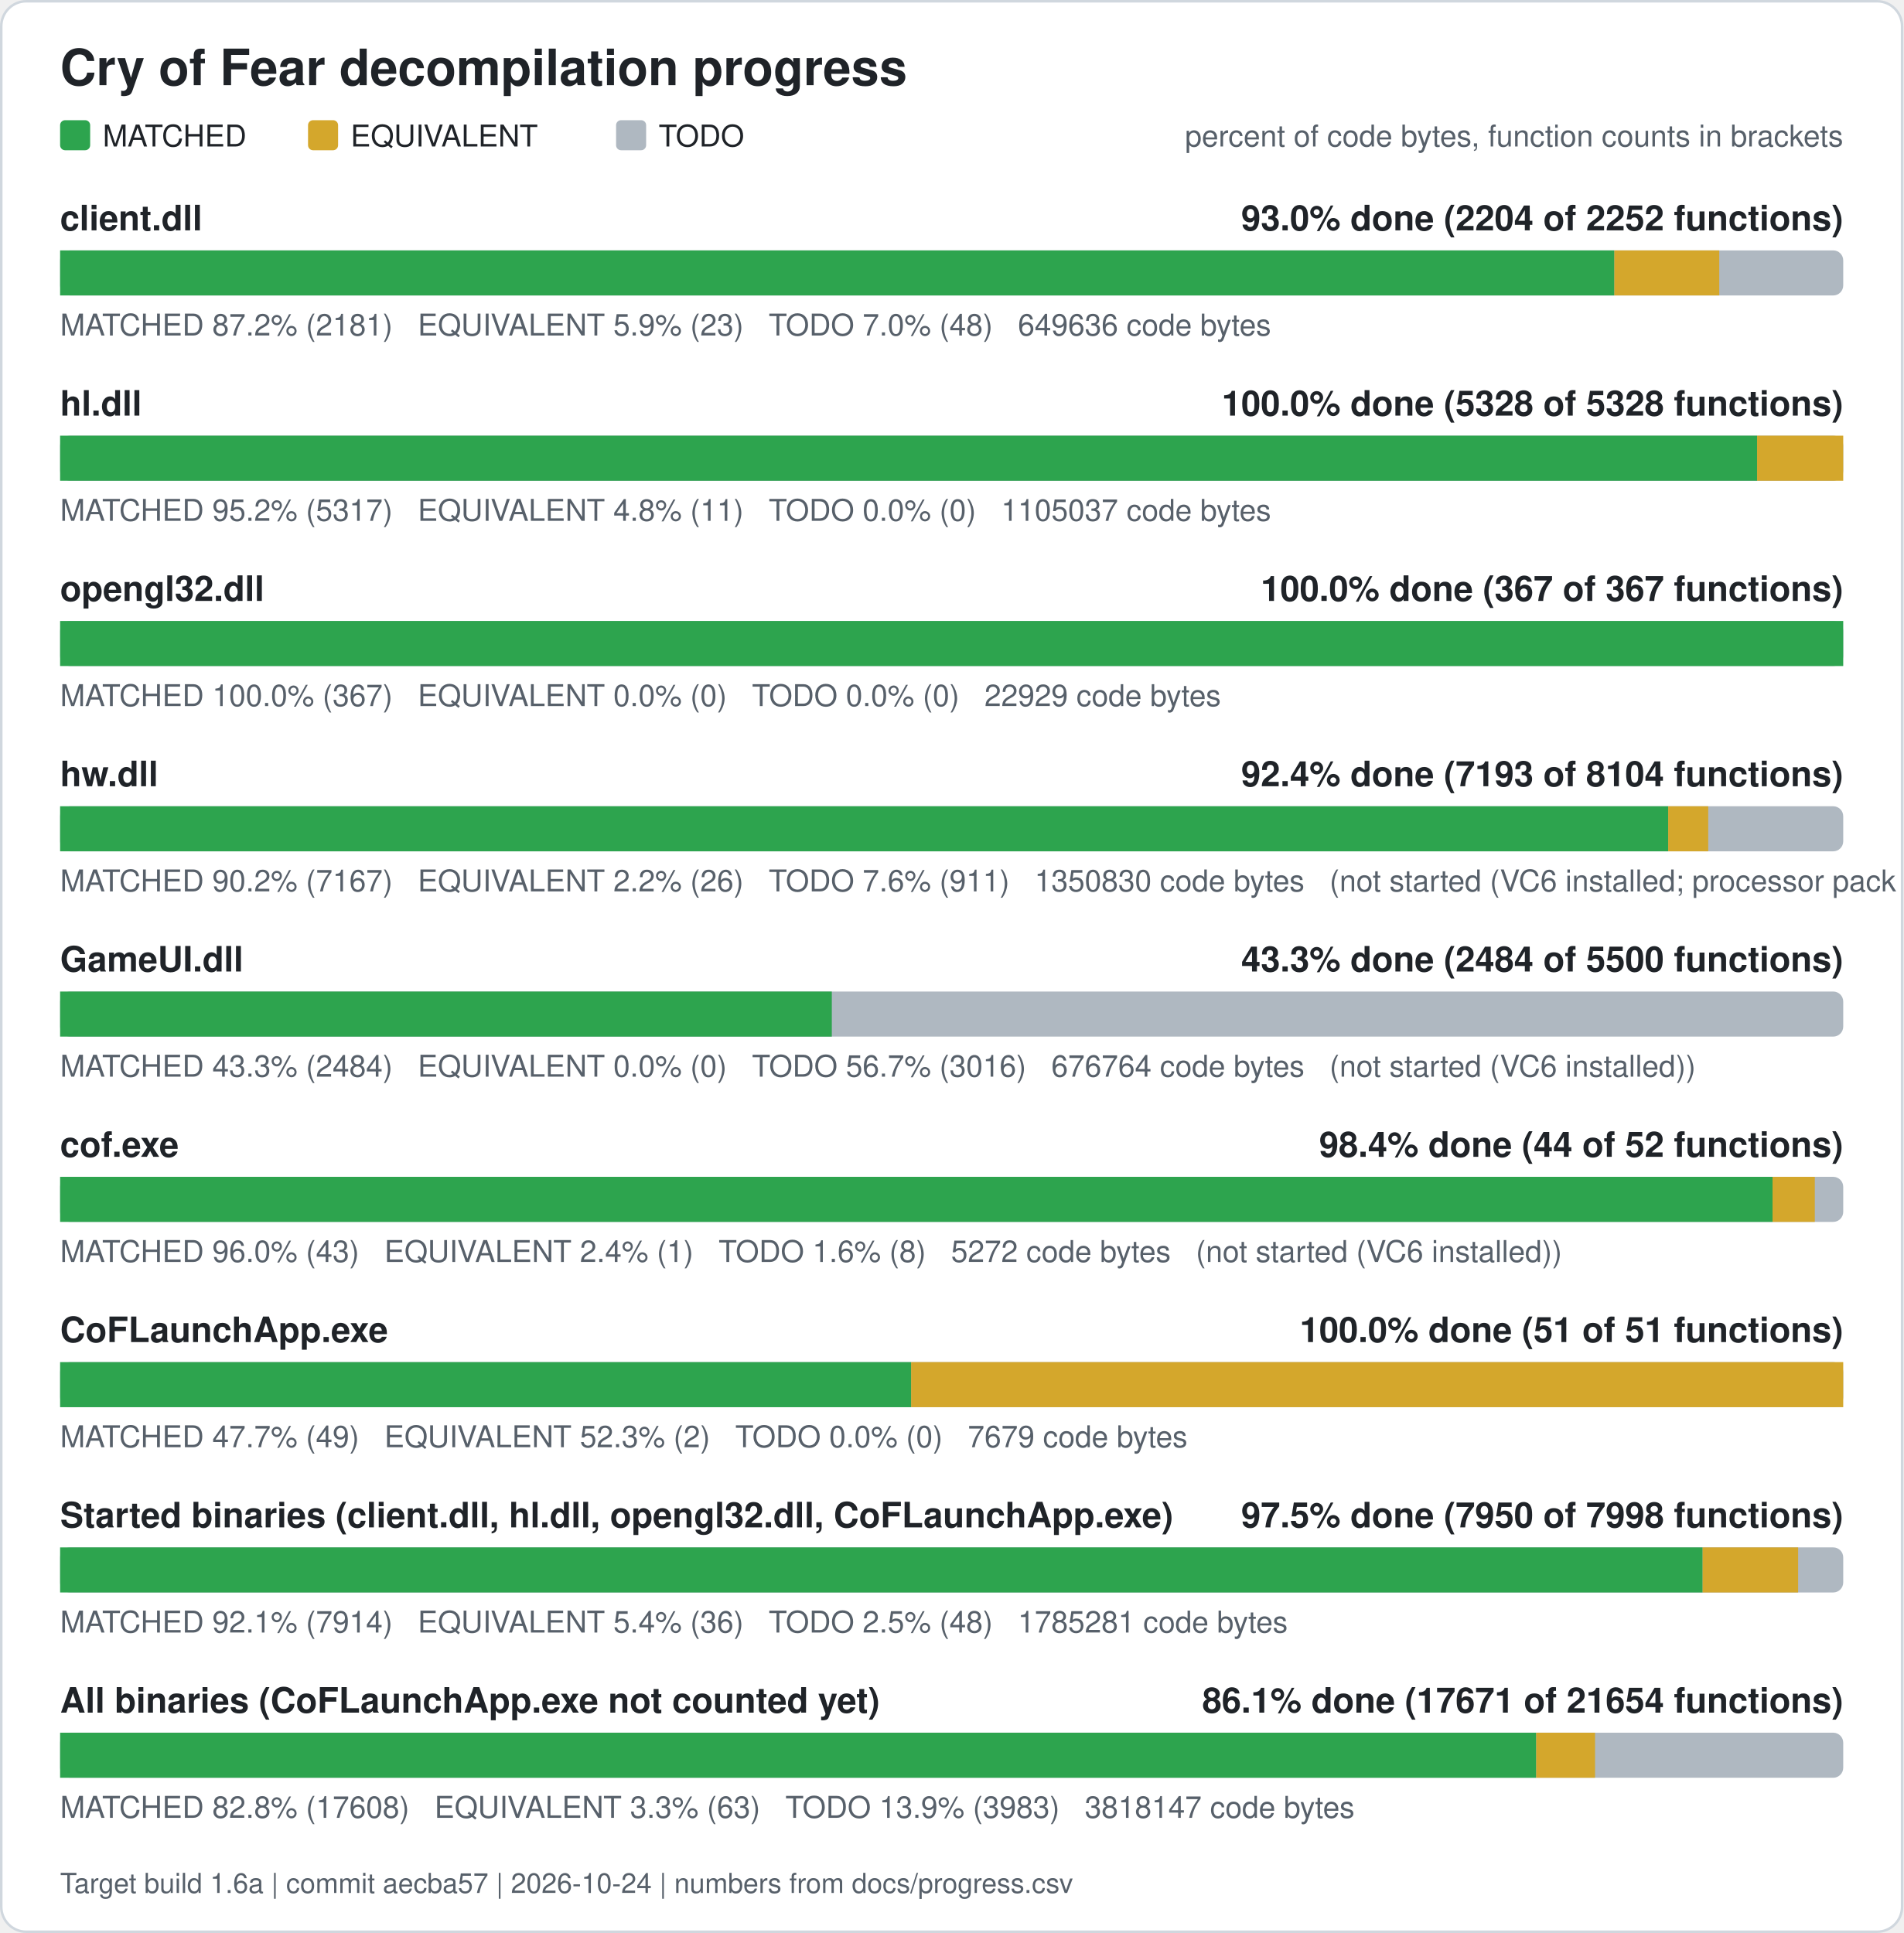
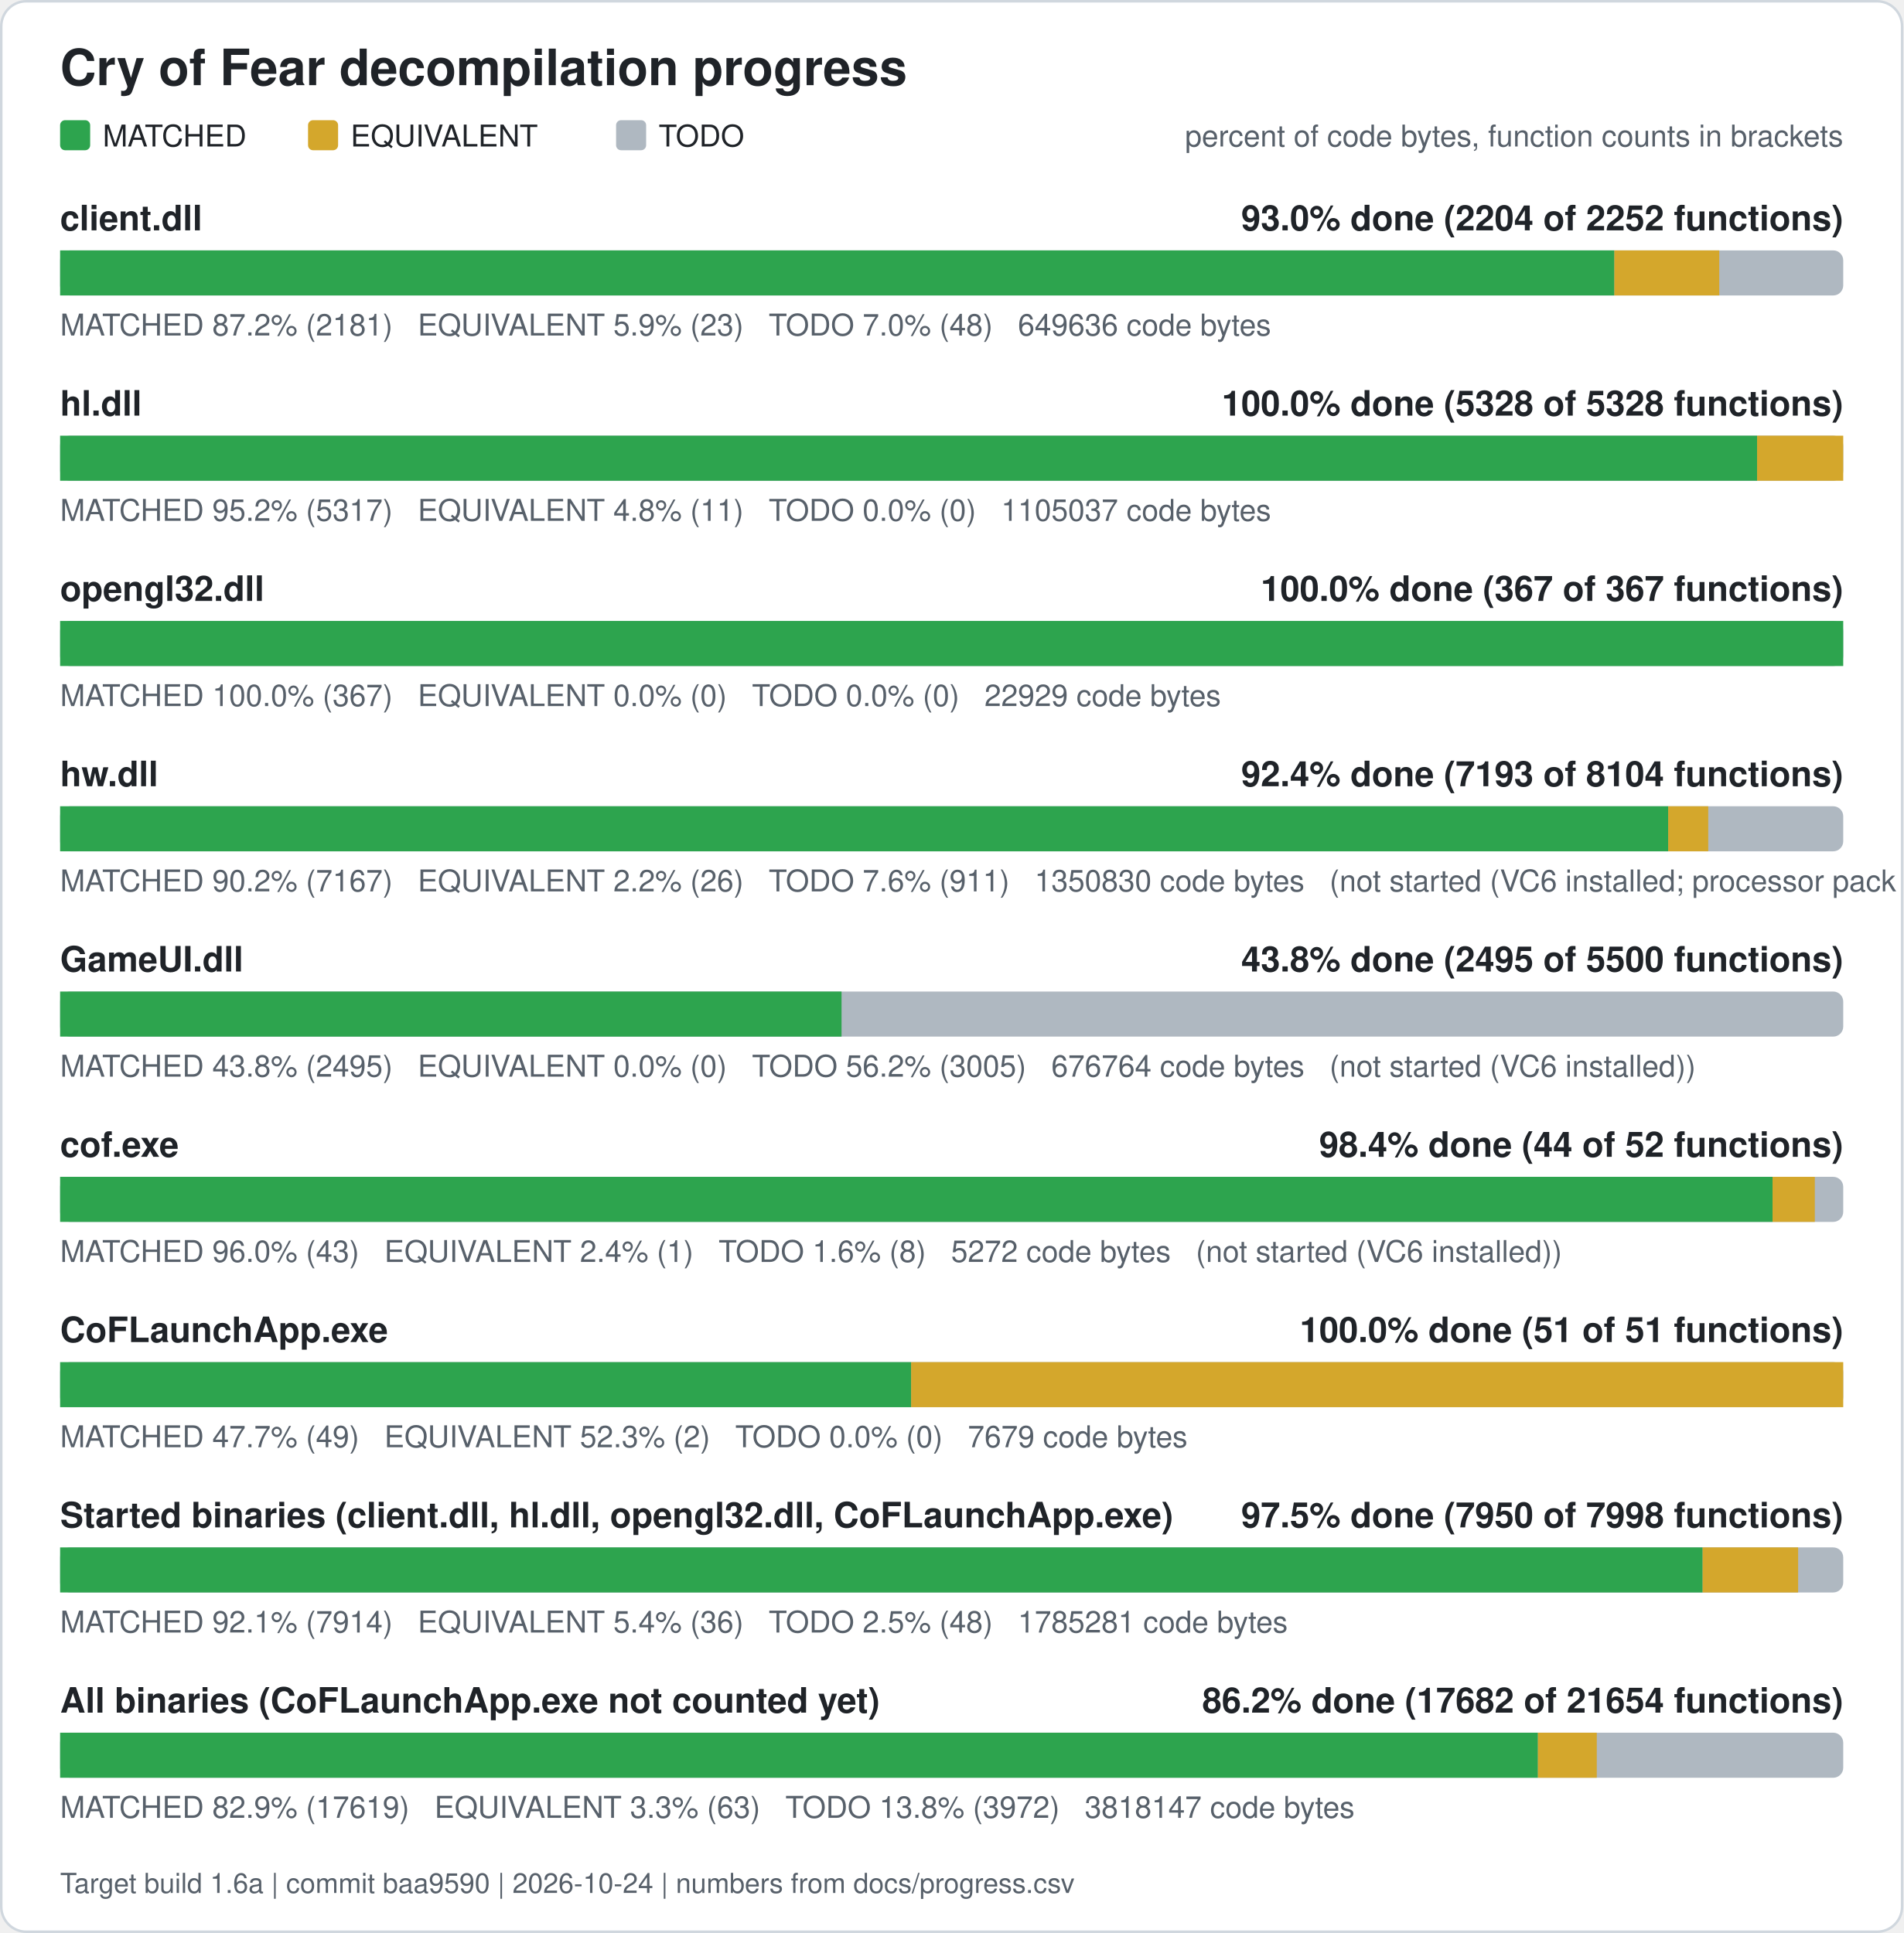
<svg xmlns="http://www.w3.org/2000/svg" width="760" height="772" viewBox="0 0 760 772" role="img" aria-label="Cry of Fear decompilation progress">
  <rect x="0.5" y="0.5" width="759" height="771" rx="10" fill="#ffffff" stroke="#d0d7de" />
  <text x="24" y="34" font-family="Segoe UI, Helvetica, Arial, sans-serif" font-size="20" font-weight="600" fill="#1f2328">Cry of Fear decompilation progress</text>
  <rect x="24" y="48" width="12" height="12" rx="2" fill="#2da44e" />
  <text x="41" y="58.5" font-family="Segoe UI, Helvetica, Arial, sans-serif" font-size="12" fill="#1f2328">MATCHED</text>
  <rect x="123" y="48" width="12" height="12" rx="2" fill="#d4a72c" />
  <text x="140" y="58.5" font-family="Segoe UI, Helvetica, Arial, sans-serif" font-size="12" fill="#1f2328">EQUIVALENT</text>
  <rect x="246" y="48" width="12" height="12" rx="2" fill="#afb8c1" />
  <text x="263" y="58.5" font-family="Segoe UI, Helvetica, Arial, sans-serif" font-size="12" fill="#1f2328">TODO</text>
  <text x="736" y="58.5" font-family="Segoe UI, Helvetica, Arial, sans-serif" font-size="12" fill="#57606a" text-anchor="end">percent of code bytes, function counts in brackets</text>
  <text x="24" y="92" font-family="Segoe UI, Helvetica, Arial, sans-serif" font-size="14" font-weight="600" fill="#1f2328">client.dll</text>
  <text x="736" y="92" font-family="Segoe UI, Helvetica, Arial, sans-serif" font-size="14" font-weight="600" fill="#1f2328" text-anchor="end">93.0% done (2204 of 2252 functions)</text>
  <rect x="24" y="100" width="712" height="18" rx="4" fill="#afb8c1" />
  <rect x="24.00" y="100" width="620.61" height="18" fill="#2da44e" />
  <rect x="644.61" y="100" width="41.89" height="18" fill="#d4a72c" />
  <text x="24" y="134" font-family="Segoe UI, Helvetica, Arial, sans-serif" font-size="12" fill="#57606a" xml:space="preserve">MATCHED 87.2% (2181)   EQUIVALENT 5.9% (23)   TODO 7.0% (48)   649636 code bytes</text>
  <text x="24" y="166" font-family="Segoe UI, Helvetica, Arial, sans-serif" font-size="14" font-weight="600" fill="#1f2328">hl.dll</text>
  <text x="736" y="166" font-family="Segoe UI, Helvetica, Arial, sans-serif" font-size="14" font-weight="600" fill="#1f2328" text-anchor="end">100.0% done (5328 of 5328 functions)</text>
  <rect x="24" y="174" width="712" height="18" rx="4" fill="#afb8c1" />
  <rect x="24.00" y="174" width="677.61" height="18" fill="#2da44e" />
  <rect x="701.61" y="174" width="34.39" height="18" fill="#d4a72c" />
  <text x="24" y="208" font-family="Segoe UI, Helvetica, Arial, sans-serif" font-size="12" fill="#57606a" xml:space="preserve">MATCHED 95.2% (5317)   EQUIVALENT 4.8% (11)   TODO 0.0% (0)   1105037 code bytes</text>
  <text x="24" y="240" font-family="Segoe UI, Helvetica, Arial, sans-serif" font-size="14" font-weight="600" fill="#1f2328">opengl32.dll</text>
  <text x="736" y="240" font-family="Segoe UI, Helvetica, Arial, sans-serif" font-size="14" font-weight="600" fill="#1f2328" text-anchor="end">100.0% done (367 of 367 functions)</text>
  <rect x="24" y="248" width="712" height="18" rx="4" fill="#afb8c1" />
  <rect x="24.00" y="248" width="712.00" height="18" fill="#2da44e" />
  <text x="24" y="282" font-family="Segoe UI, Helvetica, Arial, sans-serif" font-size="12" fill="#57606a" xml:space="preserve">MATCHED 100.0% (367)   EQUIVALENT 0.0% (0)   TODO 0.0% (0)   22929 code bytes</text>
  <text x="24" y="314" font-family="Segoe UI, Helvetica, Arial, sans-serif" font-size="14" font-weight="600" fill="#1f2328">hw.dll</text>
  <text x="736" y="314" font-family="Segoe UI, Helvetica, Arial, sans-serif" font-size="14" font-weight="600" fill="#1f2328" text-anchor="end">92.4% done (7193 of 8104 functions)</text>
  <rect x="24" y="322" width="712" height="18" rx="4" fill="#afb8c1" />
  <rect x="24.00" y="322" width="642.11" height="18" fill="#2da44e" />
  <rect x="666.11" y="322" width="15.98" height="18" fill="#d4a72c" />
  <text x="24" y="356" font-family="Segoe UI, Helvetica, Arial, sans-serif" font-size="12" fill="#57606a" xml:space="preserve">MATCHED 90.2% (7167)   EQUIVALENT 2.2% (26)   TODO 7.6% (911)   1350830 code bytes   (not started (VC6 installed; processor pack and VS 2005 objects need those compilers))</text>
  <text x="24" y="388" font-family="Segoe UI, Helvetica, Arial, sans-serif" font-size="14" font-weight="600" fill="#1f2328">GameUI.dll</text>
-   <text x="736" y="388" font-family="Segoe UI, Helvetica, Arial, sans-serif" font-size="14" font-weight="600" fill="#1f2328" text-anchor="end">43.3% done (2484 of 5500 functions)</text>
+   <text x="736" y="388" font-family="Segoe UI, Helvetica, Arial, sans-serif" font-size="14" font-weight="600" fill="#1f2328" text-anchor="end">43.8% done (2495 of 5500 functions)</text>
  <rect x="24" y="396" width="712" height="18" rx="4" fill="#afb8c1" />
-   <rect x="24.00" y="396" width="308.14" height="18" fill="#2da44e" />
-   <text x="24" y="430" font-family="Segoe UI, Helvetica, Arial, sans-serif" font-size="12" fill="#57606a" xml:space="preserve">MATCHED 43.3% (2484)   EQUIVALENT 0.0% (0)   TODO 56.7% (3016)   676764 code bytes   (not started (VC6 installed))</text>
+   <rect x="24.00" y="396" width="312.03" height="18" fill="#2da44e" />
+   <text x="24" y="430" font-family="Segoe UI, Helvetica, Arial, sans-serif" font-size="12" fill="#57606a" xml:space="preserve">MATCHED 43.8% (2495)   EQUIVALENT 0.0% (0)   TODO 56.2% (3005)   676764 code bytes   (not started (VC6 installed))</text>
  <text x="24" y="462" font-family="Segoe UI, Helvetica, Arial, sans-serif" font-size="14" font-weight="600" fill="#1f2328">cof.exe</text>
  <text x="736" y="462" font-family="Segoe UI, Helvetica, Arial, sans-serif" font-size="14" font-weight="600" fill="#1f2328" text-anchor="end">98.4% done (44 of 52 functions)</text>
  <rect x="24" y="470" width="712" height="18" rx="4" fill="#afb8c1" />
  <rect x="24.00" y="470" width="683.77" height="18" fill="#2da44e" />
  <rect x="707.77" y="470" width="16.88" height="18" fill="#d4a72c" />
  <text x="24" y="504" font-family="Segoe UI, Helvetica, Arial, sans-serif" font-size="12" fill="#57606a" xml:space="preserve">MATCHED 96.0% (43)   EQUIVALENT 2.4% (1)   TODO 1.6% (8)   5272 code bytes   (not started (VC6 installed))</text>
  <text x="24" y="536" font-family="Segoe UI, Helvetica, Arial, sans-serif" font-size="14" font-weight="600" fill="#1f2328">CoFLaunchApp.exe</text>
  <text x="736" y="536" font-family="Segoe UI, Helvetica, Arial, sans-serif" font-size="14" font-weight="600" fill="#1f2328" text-anchor="end">100.0% done (51 of 51 functions)</text>
  <rect x="24" y="544" width="712" height="18" rx="4" fill="#afb8c1" />
  <rect x="24.00" y="544" width="339.82" height="18" fill="#2da44e" />
  <rect x="363.82" y="544" width="372.18" height="18" fill="#d4a72c" />
  <text x="24" y="578" font-family="Segoe UI, Helvetica, Arial, sans-serif" font-size="12" fill="#57606a" xml:space="preserve">MATCHED 47.7% (49)   EQUIVALENT 52.3% (2)   TODO 0.0% (0)   7679 code bytes</text>
  <text x="24" y="610" font-family="Segoe UI, Helvetica, Arial, sans-serif" font-size="14" font-weight="600" fill="#1f2328">Started binaries (client.dll, hl.dll, opengl32.dll, CoFLaunchApp.exe)</text>
  <text x="736" y="610" font-family="Segoe UI, Helvetica, Arial, sans-serif" font-size="14" font-weight="600" fill="#1f2328" text-anchor="end">97.5% done (7950 of 7998 functions)</text>
  <rect x="24" y="618" width="712" height="18" rx="4" fill="#afb8c1" />
  <rect x="24.00" y="618" width="655.86" height="18" fill="#2da44e" />
  <rect x="679.86" y="618" width="38.13" height="18" fill="#d4a72c" />
  <text x="24" y="652" font-family="Segoe UI, Helvetica, Arial, sans-serif" font-size="12" fill="#57606a" xml:space="preserve">MATCHED 92.1% (7914)   EQUIVALENT 5.4% (36)   TODO 2.5% (48)   1785281 code bytes</text>
  <text x="24" y="684" font-family="Segoe UI, Helvetica, Arial, sans-serif" font-size="14" font-weight="600" fill="#1f2328">All binaries (CoFLaunchApp.exe not counted yet)</text>
-   <text x="736" y="684" font-family="Segoe UI, Helvetica, Arial, sans-serif" font-size="14" font-weight="600" fill="#1f2328" text-anchor="end">86.1% done (17671 of 21654 functions)</text>
+   <text x="736" y="684" font-family="Segoe UI, Helvetica, Arial, sans-serif" font-size="14" font-weight="600" fill="#1f2328" text-anchor="end">86.2% done (17682 of 21654 functions)</text>
  <rect x="24" y="692" width="712" height="18" rx="4" fill="#afb8c1" />
-   <rect x="24.00" y="692" width="589.40" height="18" fill="#2da44e" />
-   <rect x="613.40" y="692" width="23.50" height="18" fill="#d4a72c" />
-   <text x="24" y="726" font-family="Segoe UI, Helvetica, Arial, sans-serif" font-size="12" fill="#57606a" xml:space="preserve">MATCHED 82.8% (17608)   EQUIVALENT 3.3% (63)   TODO 13.9% (3983)   3818147 code bytes</text>
-   <text x="24" y="756" font-family="Segoe UI, Helvetica, Arial, sans-serif" font-size="11" fill="#57606a">Target build 1.6a | commit aecba57 | 2026-10-24 | numbers from docs/progress.csv</text>
+   <rect x="24.00" y="692" width="590.09" height="18" fill="#2da44e" />
+   <rect x="614.09" y="692" width="23.50" height="18" fill="#d4a72c" />
+   <text x="24" y="726" font-family="Segoe UI, Helvetica, Arial, sans-serif" font-size="12" fill="#57606a" xml:space="preserve">MATCHED 82.9% (17619)   EQUIVALENT 3.3% (63)   TODO 13.8% (3972)   3818147 code bytes</text>
+   <text x="24" y="756" font-family="Segoe UI, Helvetica, Arial, sans-serif" font-size="11" fill="#57606a">Target build 1.6a | commit baa9590 | 2026-10-24 | numbers from docs/progress.csv</text>
</svg>
